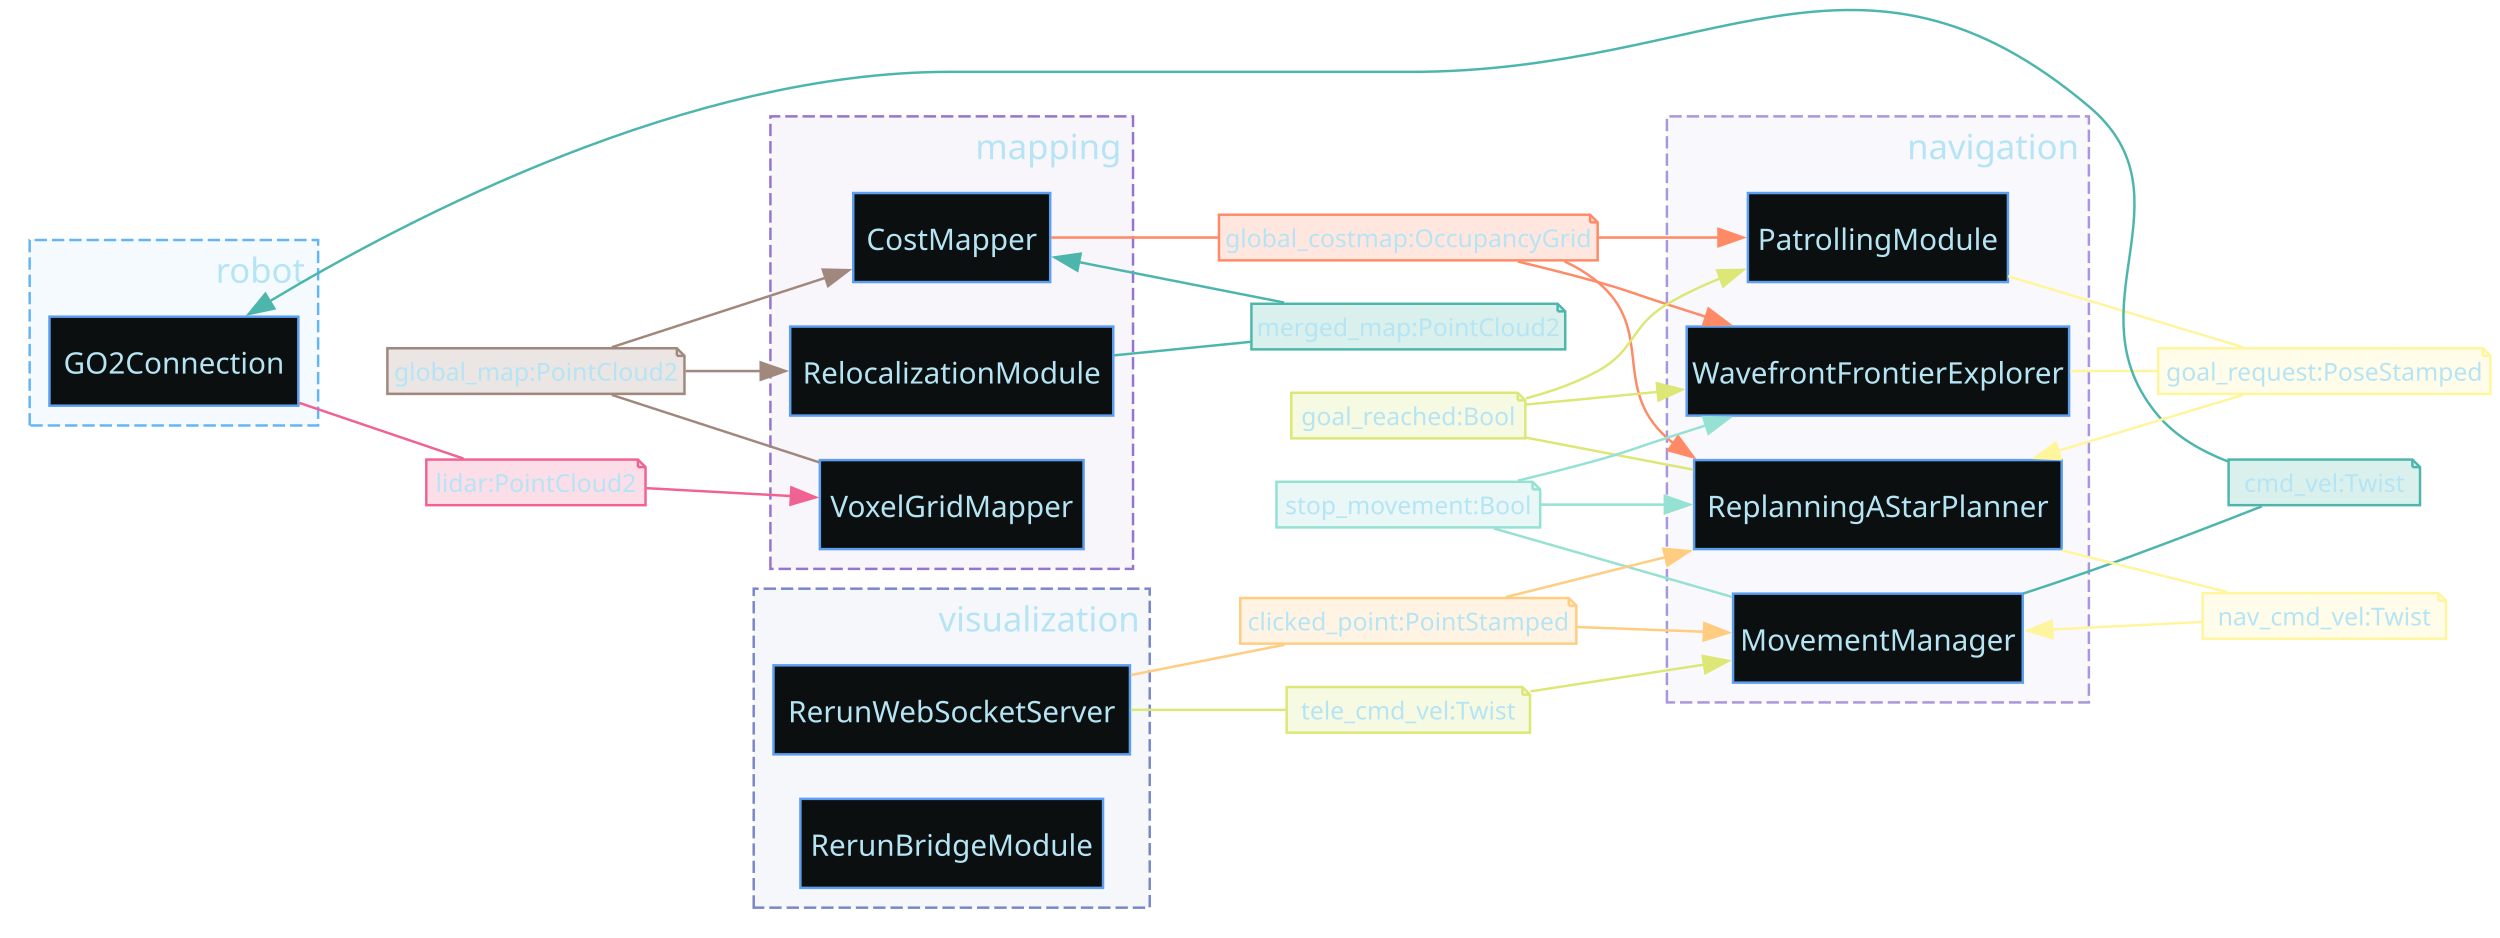
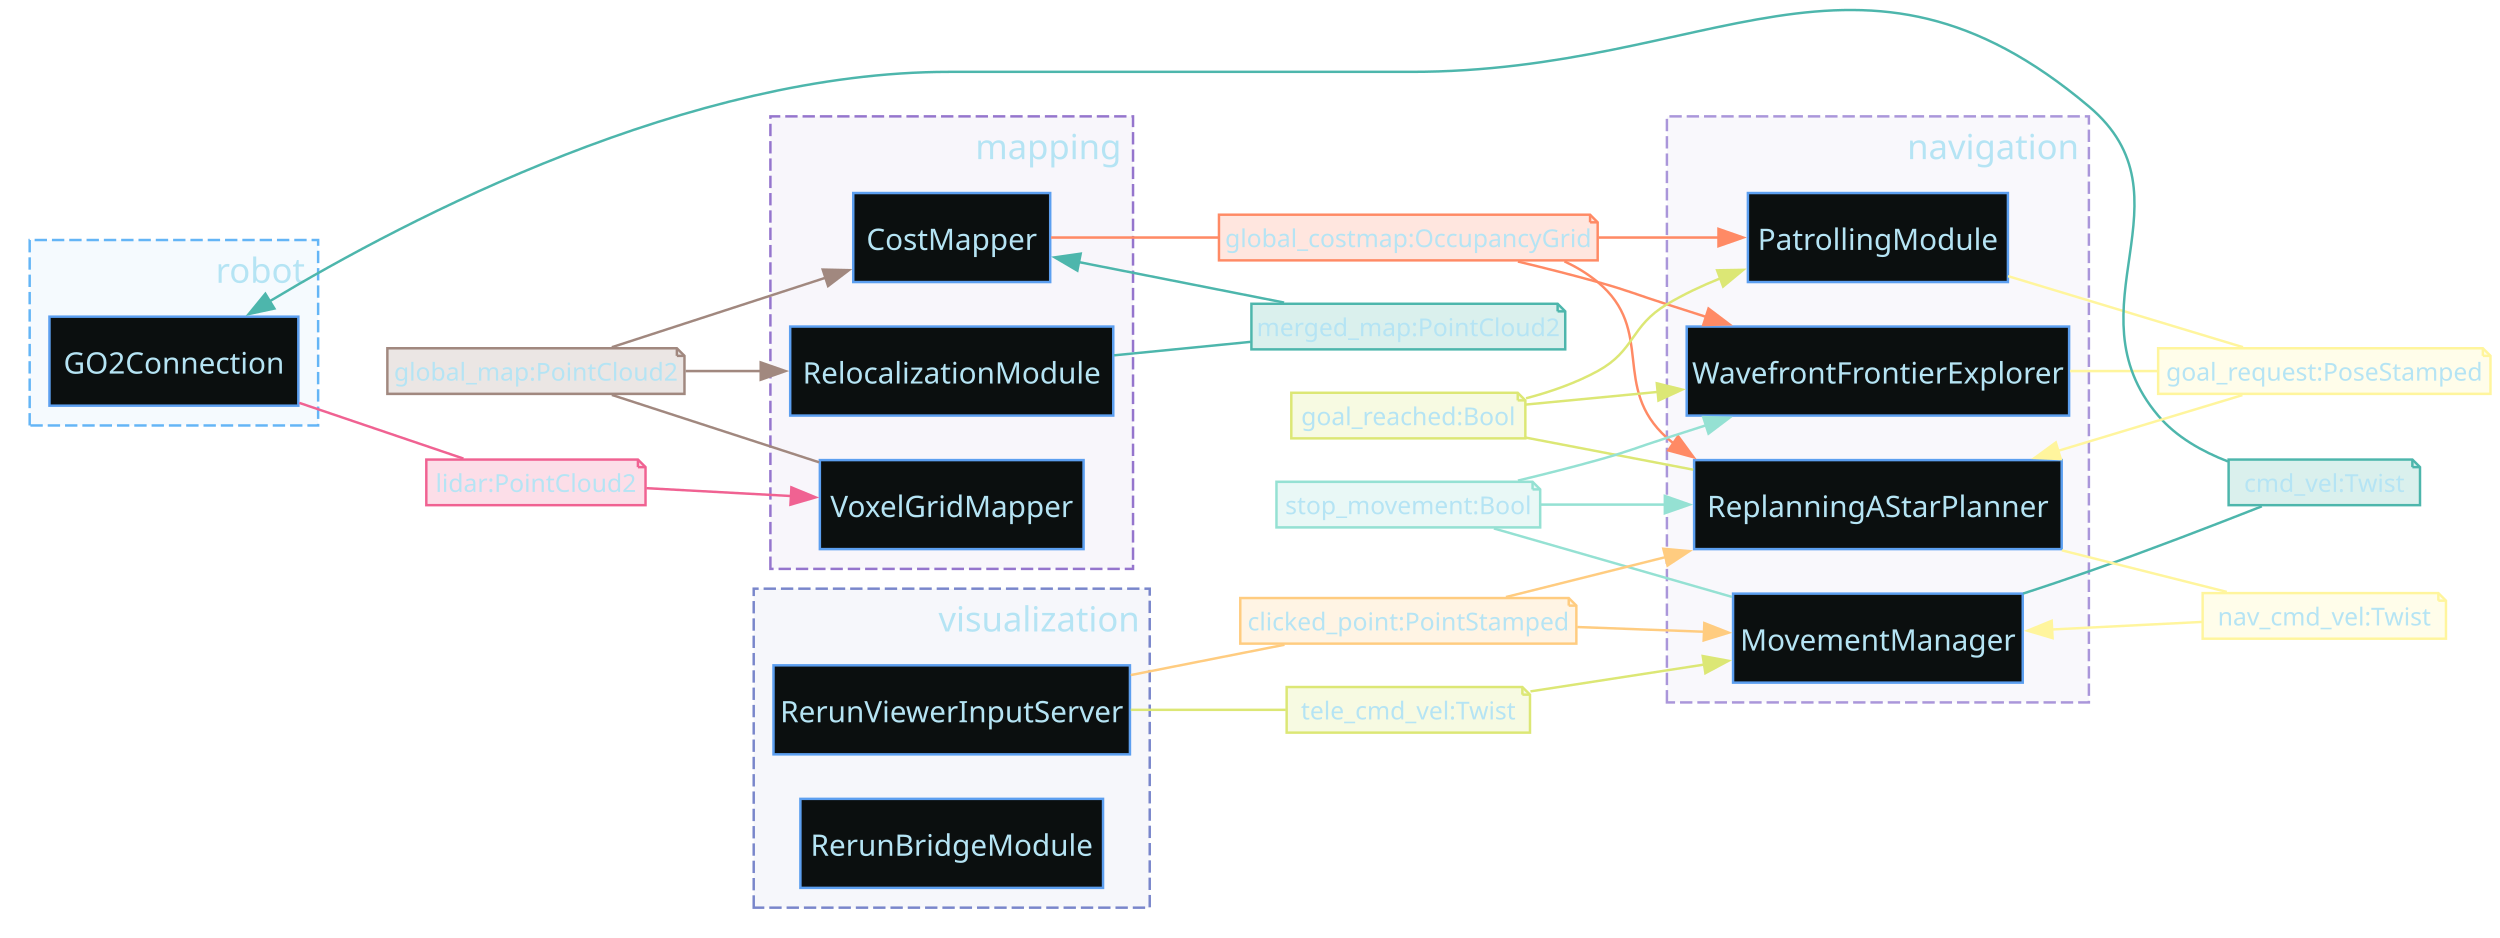
<svg xmlns="http://www.w3.org/2000/svg" width="1011pt" height="379pt" viewBox="0.00 0.00 1011.00 379.00">
  <g id="graph0" class="graph" transform="scale(1 1) rotate(0) translate(4 375.06)">
    <g id="clust1" class="cluster">
      <polygon fill="#9575cd" fill-opacity="0.063" stroke="#9575cd" stroke-dasharray="5,2" points="307.55,-145 307.55,-328 454.2,-328 454.2,-145 307.55,-145" />
      <text xml:space="preserve" text-anchor="middle" x="419.95" y="-310.7" font-family="fixed" font-size="14.00" fill="#b5e4f4">mapping</text>
    </g>
    <g id="clust2" class="cluster">
      <polygon fill="#aa96da" fill-opacity="0.063" stroke="#aa96da" stroke-dasharray="5,2" points="670.1,-91 670.1,-328 840.75,-328 840.75,-91 670.1,-91" />
      <text xml:space="preserve" text-anchor="middle" x="802" y="-310.7" font-family="fixed" font-size="14.00" fill="#b5e4f4">navigation</text>
    </g>
    <g id="clust3" class="cluster">
      <polygon fill="#64b5f6" fill-opacity="0.063" stroke="#64b5f6" stroke-dasharray="5,2" points="8,-203 8,-278 124.65,-278 124.65,-203 8,-203" />
      <text xml:space="preserve" text-anchor="middle" x="101.28" y="-260.7" font-family="fixed" font-size="14.00" fill="#b5e4f4">robot</text>
    </g>
    <g id="clust4" class="cluster">
      <polygon fill="#7986cb" fill-opacity="0.063" stroke="#7986cb" stroke-dasharray="5,2" points="300.8,-8 300.8,-137 460.95,-137 460.95,-8 300.8,-8" />
      <text xml:space="preserve" text-anchor="middle" x="416.2" y="-119.7" font-family="fixed" font-size="14.00" fill="#b5e4f4">visualization</text>
    </g>
    <g id="node1" class="node">
      <polygon fill="#0b0f0f" stroke="#5c9ff0" points="420.7,-297 341.05,-297 341.05,-261 420.7,-261 420.7,-297" />
      <text xml:space="preserve" text-anchor="middle" x="380.88" y="-273.98" font-family="fixed" font-size="12.00" fill="#b5e4f4">CostMapper</text>
    </g>
    <g id="node13" class="node">
      <polygon fill="#ff8a65" fill-opacity="0.208" stroke="#ff8a65" points="639.02,-288.23 488.95,-288.23 488.95,-269.77 642.1,-269.77 642.1,-285.15 639.02,-288.23" />
      <polyline fill="none" stroke="#ff8a65" points="639.02,-288.23 639.02,-285.15" />
      <polyline fill="none" stroke="#ff8a65" points="642.1,-285.15 639.02,-285.15" />
      <text xml:space="preserve" text-anchor="middle" x="565.52" y="-275.12" font-family="fixed" font-size="10.00" fill="#b5e4f4">global_costmap:OccupancyGrid</text>
    </g>
    <g id="edge6" class="edge">
      <path fill="none" stroke="#ff8a65" d="M421.06,-279C440.76,-279 465.34,-279 488.56,-279" />
    </g>
    <g id="node2" class="node">
      <polygon fill="#0b0f0f" stroke="#5c9ff0" points="446.2,-243 315.55,-243 315.55,-207 446.2,-207 446.2,-243" />
      <text xml:space="preserve" text-anchor="middle" x="380.88" y="-219.97" font-family="fixed" font-size="12.00" fill="#b5e4f4">RelocalizationModule</text>
    </g>
    <g id="node18" class="node">
      <polygon fill="#4db6ac" fill-opacity="0.208" stroke="#4db6ac" points="625.9,-252.22 502.07,-252.22 502.07,-233.78 628.98,-233.78 628.98,-249.15 625.9,-252.22" />
      <polyline fill="none" stroke="#4db6ac" points="625.9,-252.22 625.9,-249.15" />
      <polyline fill="none" stroke="#4db6ac" points="628.98,-249.15 625.9,-249.15" />
      <text xml:space="preserve" text-anchor="middle" x="565.52" y="-239.12" font-family="fixed" font-size="10.00" fill="#b5e4f4">merged_map:PointCloud2</text>
    </g>
    <g id="edge21" class="edge">
      <path fill="none" stroke="#4db6ac" d="M446.53,-231.37C464.49,-233.14 483.95,-235.06 501.8,-236.82" />
    </g>
    <g id="node3" class="node">
      <polygon fill="#0b0f0f" stroke="#5c9ff0" points="434.2,-189 327.55,-189 327.55,-153 434.2,-153 434.2,-189" />
      <text xml:space="preserve" text-anchor="middle" x="380.88" y="-165.97" font-family="fixed" font-size="12.00" fill="#b5e4f4">VoxelGridMapper</text>
    </g>
    <g id="node14" class="node">
      <polygon fill="#a1887f" fill-opacity="0.208" stroke="#a1887f" points="269.73,-234.22 152.65,-234.22 152.65,-215.78 272.8,-215.78 272.8,-231.15 269.73,-234.22" />
      <polyline fill="none" stroke="#a1887f" points="269.73,-234.22 269.73,-231.15" />
      <polyline fill="none" stroke="#a1887f" points="272.8,-231.15 269.73,-231.15" />
      <text xml:space="preserve" text-anchor="middle" x="212.73" y="-221.12" font-family="fixed" font-size="10.00" fill="#b5e4f4">global_map:PointCloud2</text>
    </g>
    <g id="edge10" class="edge">
      <path fill="none" stroke="#a1887f" d="M327.25,-188.1C299.58,-197.1 266.67,-207.79 243.43,-215.35" />
    </g>
    <g id="node4" class="node">
      <polygon fill="#0b0f0f" stroke="#5c9ff0" points="814,-135 696.85,-135 696.85,-99 814,-99 814,-135" />
      <text xml:space="preserve" text-anchor="middle" x="755.42" y="-111.97" font-family="fixed" font-size="12.00" fill="#b5e4f4">MovementManager</text>
    </g>
    <g id="node12" class="node">
      <polygon fill="#4db6ac" fill-opacity="0.208" stroke="#4db6ac" points="971.57,-189.22 897.25,-189.22 897.25,-170.78 974.65,-170.78 974.65,-186.15 971.57,-189.22" />
      <polyline fill="none" stroke="#4db6ac" points="971.57,-189.22 971.57,-186.15" />
      <polyline fill="none" stroke="#4db6ac" points="974.65,-186.15 971.57,-186.15" />
      <text xml:space="preserve" text-anchor="middle" x="935.95" y="-176.12" font-family="fixed" font-size="10.00" fill="#b5e4f4">cmd_vel:Twist</text>
    </g>
    <g id="edge4" class="edge">
      <path fill="none" stroke="#4db6ac" d="M814.17,-135.02C823.1,-137.94 832.19,-141 840.75,-144 864.7,-152.41 891.74,-162.84 910.69,-170.31" />
    </g>
    <g id="node20" class="node">
      <polygon fill="#95e1d3" fill-opacity="0.208" stroke="#95e1d3" points="615.77,-180.22 512.2,-180.22 512.2,-161.78 618.85,-161.78 618.85,-177.15 615.77,-180.22" />
      <polyline fill="none" stroke="#95e1d3" points="615.77,-180.22 615.77,-177.15" />
      <polyline fill="none" stroke="#95e1d3" points="618.85,-177.15 615.77,-177.15" />
      <text xml:space="preserve" text-anchor="middle" x="565.52" y="-167.12" font-family="fixed" font-size="10.00" fill="#b5e4f4">stop_movement:Bool</text>
    </g>
    <g id="edge25" class="edge">
      <path fill="none" stroke="#95e1d3" d="M696.42,-133.67C664.82,-142.75 626.82,-153.67 600.12,-161.35" />
    </g>
    <g id="node5" class="node">
      <polygon fill="#0b0f0f" stroke="#5c9ff0" points="808,-297 702.85,-297 702.85,-261 808,-261 808,-297" />
      <text xml:space="preserve" text-anchor="middle" x="755.42" y="-273.98" font-family="fixed" font-size="12.00" fill="#b5e4f4">PatrollingModule</text>
    </g>
    <g id="node16" class="node">
      <polygon fill="#fff59d" fill-opacity="0.208" stroke="#fff59d" points="1000.07,-234.22 868.75,-234.22 868.75,-215.78 1003.15,-215.78 1003.15,-231.15 1000.07,-234.22" />
      <polyline fill="none" stroke="#fff59d" points="1000.07,-234.22 1000.07,-231.15" />
      <polyline fill="none" stroke="#fff59d" points="1003.15,-231.15 1000.07,-231.15" />
      <text xml:space="preserve" text-anchor="middle" x="935.95" y="-221.12" font-family="fixed" font-size="10.00" fill="#b5e4f4">goal_request:PoseStamped</text>
    </g>
    <g id="edge17" class="edge">
      <path fill="none" stroke="#fff59d" d="M808.06,-263.38C838.75,-254.1 876.7,-242.62 903.06,-234.65" />
    </g>
    <g id="node6" class="node">
      <polygon fill="#0b0f0f" stroke="#5c9ff0" points="829.75,-189 681.1,-189 681.1,-153 829.75,-153 829.75,-189" />
      <text xml:space="preserve" text-anchor="middle" x="755.42" y="-165.97" font-family="fixed" font-size="12.00" fill="#b5e4f4">ReplanningAStarPlanner</text>
    </g>
    <g id="node15" class="node">
      <polygon fill="#dce775" fill-opacity="0.208" stroke="#dce775" points="609.77,-216.22 518.2,-216.22 518.2,-197.78 612.85,-197.78 612.85,-213.15 609.77,-216.22" />
      <polyline fill="none" stroke="#dce775" points="609.77,-216.22 609.77,-213.15" />
      <polyline fill="none" stroke="#dce775" points="612.85,-213.15 609.77,-213.15" />
      <text xml:space="preserve" text-anchor="middle" x="565.52" y="-203.12" font-family="fixed" font-size="10.00" fill="#b5e4f4">goal_reached:Bool</text>
    </g>
    <g id="edge13" class="edge">
      <path fill="none" stroke="#dce775" d="M680.73,-185.12C657.9,-189.49 633.4,-194.19 612.97,-198.1" />
    </g>
    <g id="node19" class="node">
      <polygon fill="#fff59d" fill-opacity="0.208" stroke="#fff59d" points="982.07,-135.22 886.75,-135.22 886.75,-116.78 985.15,-116.78 985.15,-132.15 982.07,-135.22" />
      <polyline fill="none" stroke="#fff59d" points="982.07,-135.22 982.07,-132.15" />
      <polyline fill="none" stroke="#fff59d" points="985.15,-132.15 982.07,-132.15" />
      <text xml:space="preserve" text-anchor="middle" x="935.95" y="-122.12" font-family="fixed" font-size="10.00" fill="#b5e4f4">nav_cmd_vel:Twist</text>
    </g>
    <g id="edge23" class="edge">
      <path fill="none" stroke="#fff59d" d="M829.81,-152.5C852.7,-146.73 877.03,-140.6 896.51,-135.69" />
    </g>
    <g id="node7" class="node">
      <polygon fill="#0b0f0f" stroke="#5c9ff0" points="832.75,-243 678.1,-243 678.1,-207 832.75,-207 832.75,-243" />
      <text xml:space="preserve" text-anchor="middle" x="755.42" y="-219.97" font-family="fixed" font-size="12.00" fill="#b5e4f4">WavefrontFrontierExplorer</text>
    </g>
    <g id="edge16" class="edge">
      <path fill="none" stroke="#fff59d" d="M833.17,-225C844.89,-225 856.9,-225 868.38,-225" />
    </g>
    <g id="node8" class="node">
      <polygon fill="#0b0f0f" stroke="#5c9ff0" points="116.65,-247 16,-247 16,-211 116.65,-211 116.65,-247" />
      <text xml:space="preserve" text-anchor="middle" x="66.33" y="-223.97" font-family="fixed" font-size="12.00" fill="#b5e4f4">GO2Connection</text>
    </g>
    <g id="node17" class="node">
      <polygon fill="#f06292" fill-opacity="0.208" stroke="#f06292" points="253.98,-189.22 168.4,-189.22 168.4,-170.78 257.05,-170.78 257.05,-186.15 253.98,-189.22" />
      <polyline fill="none" stroke="#f06292" points="253.98,-189.22 253.98,-186.15" />
      <polyline fill="none" stroke="#f06292" points="257.05,-186.15 253.98,-186.15" />
      <text xml:space="preserve" text-anchor="middle" x="212.73" y="-176.12" font-family="fixed" font-size="10.00" fill="#b5e4f4">lidar:PointCloud2</text>
    </g>
    <g id="edge19" class="edge">
      <path fill="none" stroke="#f06292" d="M117.02,-212.14C139.21,-204.61 164.55,-196.01 183.43,-189.6" />
    </g>
    <g id="node9" class="node">
      <polygon fill="#0b0f0f" stroke="#5c9ff0" points="442.07,-52 319.68,-52 319.68,-16 442.07,-16 442.07,-52" />
      <text xml:space="preserve" text-anchor="middle" x="380.88" y="-28.98" font-family="fixed" font-size="12.00" fill="#b5e4f4">RerunBridgeModule</text>
    </g>
    <g id="node10" class="node">
      <polygon fill="#0b0f0f" stroke="#5c9ff0" points="452.95,-106 308.8,-106 308.8,-70 452.95,-70 452.95,-106" />
-       <text xml:space="preserve" text-anchor="middle" x="380.88" y="-82.97" font-family="fixed" font-size="12.00" fill="#b5e4f4">RerunWebSocketServer</text>
+       <text xml:space="preserve" text-anchor="middle" x="380.88" y="-82.97" font-family="fixed" font-size="12.00" fill="#b5e4f4">RerunViewerInputServer</text>
    </g>
    <g id="node11" class="node">
      <polygon fill="#ffcc80" fill-opacity="0.208" stroke="#ffcc80" points="630.4,-133.22 497.57,-133.22 497.57,-114.78 633.48,-114.78 633.48,-130.15 630.4,-133.22" />
      <polyline fill="none" stroke="#ffcc80" points="630.4,-133.22 630.4,-130.15" />
      <polyline fill="none" stroke="#ffcc80" points="633.48,-130.15 630.4,-130.15" />
      <text xml:space="preserve" text-anchor="middle" x="565.52" y="-120.12" font-family="fixed" font-size="10.00" fill="#b5e4f4">clicked_point:PointStamped</text>
    </g>
    <g id="edge1" class="edge">
      <path fill="none" stroke="#ffcc80" d="M453.28,-102.07C474.09,-106.18 496.35,-110.56 515.45,-114.33" />
    </g>
    <g id="node21" class="node">
      <polygon fill="#dce775" fill-opacity="0.208" stroke="#dce775" points="611.65,-97.22 516.32,-97.22 516.32,-78.78 614.73,-78.78 614.73,-94.15 611.65,-97.22" />
      <polyline fill="none" stroke="#dce775" points="611.65,-97.22 611.65,-94.15" />
      <polyline fill="none" stroke="#dce775" points="614.73,-94.15 611.65,-94.15" />
      <text xml:space="preserve" text-anchor="middle" x="565.52" y="-84.12" font-family="fixed" font-size="10.00" fill="#b5e4f4">tele_cmd_vel:Twist</text>
    </g>
    <g id="edge28" class="edge">
      <path fill="none" stroke="#dce775" d="M453.28,-88C474.29,-88 496.78,-88 516,-88" />
    </g>
    <g id="edge3" class="edge">
      <path fill="none" stroke="#ffcc80" d="M633.83,-121.49C650.51,-120.87 668.42,-120.2 685.2,-119.58" />
      <polygon fill="#ffcc80" stroke="#ffcc80" points="685.22,-123.08 695.09,-119.21 684.96,-116.09 685.22,-123.08" />
    </g>
    <g id="edge2" class="edge">
      <path fill="none" stroke="#ffcc80" d="M605,-133.62C623.73,-138.31 647.05,-144.14 669.65,-149.79" />
      <polygon fill="#ffcc80" stroke="#ffcc80" points="668.64,-153.15 679.19,-152.18 670.34,-146.36 668.64,-153.15" />
    </g>
    <g id="edge5" class="edge">
      <path fill="none" stroke="#4db6ac" d="M896.99,-188.44C886.52,-192.47 876.04,-198.38 868.75,-207 831.99,-250.47 884.27,-295.29 840.75,-332 747.47,-410.69 688.56,-346 566.52,-346 379.88,-346 379.88,-346 379.88,-346 274.93,-346 162.03,-287.43 104.96,-253.17" />
      <polygon fill="#4db6ac" stroke="#4db6ac" points="106.96,-250.29 96.6,-248.07 103.31,-256.26 106.96,-250.29" />
    </g>
    <g id="edge9" class="edge">
      <path fill="none" stroke="#ff8a65" d="M642.41,-279C658.64,-279 675.61,-279 691.3,-279" />
      <polygon fill="#ff8a65" stroke="#ff8a65" points="690.95,-282.5 700.95,-279 690.95,-275.5 690.95,-282.5" />
    </g>
    <g id="edge7" class="edge">
      <path fill="none" stroke="#ff8a65" d="M628.65,-269.37C633.49,-267.12 638.05,-264.36 642.1,-261 665.67,-241.42 647.29,-218.46 670.1,-198 671.02,-197.18 671.96,-196.38 672.92,-195.61" />
      <polygon fill="#ff8a65" stroke="#ff8a65" points="674.62,-198.69 680.88,-190.15 670.66,-192.92 674.62,-198.69" />
    </g>
    <g id="edge8" class="edge">
      <path fill="none" stroke="#ff8a65" d="M609.84,-269.29C620.43,-266.75 631.71,-263.9 642.1,-261 654.69,-257.48 657.65,-255.99 670.1,-252 675.23,-250.36 680.53,-248.65 685.87,-246.94" />
      <polygon fill="#ff8a65" stroke="#ff8a65" points="686.92,-250.28 695.37,-243.9 684.78,-243.62 686.92,-250.28" />
    </g>
    <g id="edge11" class="edge">
      <path fill="none" stroke="#a1887f" d="M243.43,-234.65C267.41,-242.45 301.68,-253.58 329.87,-262.75" />
      <polygon fill="#a1887f" stroke="#a1887f" points="328.71,-266.05 339.3,-265.81 330.87,-259.39 328.71,-266.05" />
    </g>
    <g id="edge12" class="edge">
      <path fill="none" stroke="#a1887f" d="M273.24,-225C283.12,-225 293.48,-225 303.7,-225" />
      <polygon fill="#a1887f" stroke="#a1887f" points="303.63,-228.5 313.63,-225 303.63,-221.5 303.63,-228.5" />
    </g>
    <g id="edge15" class="edge">
      <path fill="none" stroke="#dce775" d="M613.13,-213.99C623.06,-216.59 633.23,-220.15 642.1,-225 657.27,-233.3 655.26,-243.13 670.1,-252 676.83,-256.02 684.22,-259.51 691.74,-262.52" />
      <polygon fill="#dce775" stroke="#dce775" points="690.4,-265.75 700.99,-265.94 692.83,-259.19 690.4,-265.75" />
    </g>
    <g id="edge14" class="edge">
      <path fill="none" stroke="#dce775" d="M612.97,-211.45C629.17,-213 647.93,-214.8 666.38,-216.57" />
      <polygon fill="#dce775" stroke="#dce775" points="666.01,-220.05 676.3,-217.52 666.68,-213.08 666.01,-220.05" />
    </g>
    <g id="edge18" class="edge">
      <path fill="none" stroke="#fff59d" d="M902.83,-215.28C882.06,-209 854.17,-200.56 828.3,-192.74" />
      <polygon fill="#fff59d" stroke="#fff59d" points="829.4,-189.42 818.81,-189.87 827.37,-196.12 829.4,-189.42" />
    </g>
    <g id="edge20" class="edge">
      <path fill="none" stroke="#f06292" d="M257.38,-177.64C275.3,-176.66 296.41,-175.52 316.01,-174.46" />
      <polygon fill="#f06292" stroke="#f06292" points="316.04,-177.96 325.83,-173.93 315.66,-170.97 316.04,-177.96" />
    </g>
    <g id="edge22" class="edge">
      <path fill="none" stroke="#4db6ac" d="M515.29,-252.7C489.54,-257.78 458.07,-263.98 432.16,-269.09" />
      <polygon fill="#4db6ac" stroke="#4db6ac" points="431.68,-265.62 422.54,-270.98 433.03,-272.48 431.68,-265.62" />
    </g>
    <g id="edge24" class="edge">
      <path fill="none" stroke="#fff59d" d="M886.54,-123.56C867.84,-122.62 846.1,-121.52 825.81,-120.5" />
      <polygon fill="#fff59d" stroke="#fff59d" points="826.06,-117.01 815.9,-120 825.71,-124 826.06,-117.01" />
    </g>
    <g id="edge26" class="edge">
      <path fill="none" stroke="#95e1d3" d="M619.12,-171C634.79,-171 652.38,-171 669.57,-171" />
      <polygon fill="#95e1d3" stroke="#95e1d3" points="669.26,-174.5 679.26,-171 669.26,-167.5 669.26,-174.5" />
    </g>
    <g id="edge27" class="edge">
      <path fill="none" stroke="#95e1d3" d="M609.84,-180.71C620.43,-183.25 631.71,-186.1 642.1,-189 654.69,-192.52 657.65,-194.01 670.1,-198 675.23,-199.64 680.53,-201.35 685.87,-203.06" />
      <polygon fill="#95e1d3" stroke="#95e1d3" points="684.78,-206.38 695.37,-206.1 686.92,-199.72 684.78,-206.38" />
    </g>
    <g id="edge29" class="edge">
      <path fill="none" stroke="#dce775" d="M614.91,-95.47C636.31,-98.77 661.87,-102.72 685.23,-106.32" />
      <polygon fill="#dce775" stroke="#dce775" points="684.58,-109.76 695,-107.83 685.65,-102.84 684.58,-109.76" />
    </g>
  </g>
</svg>
